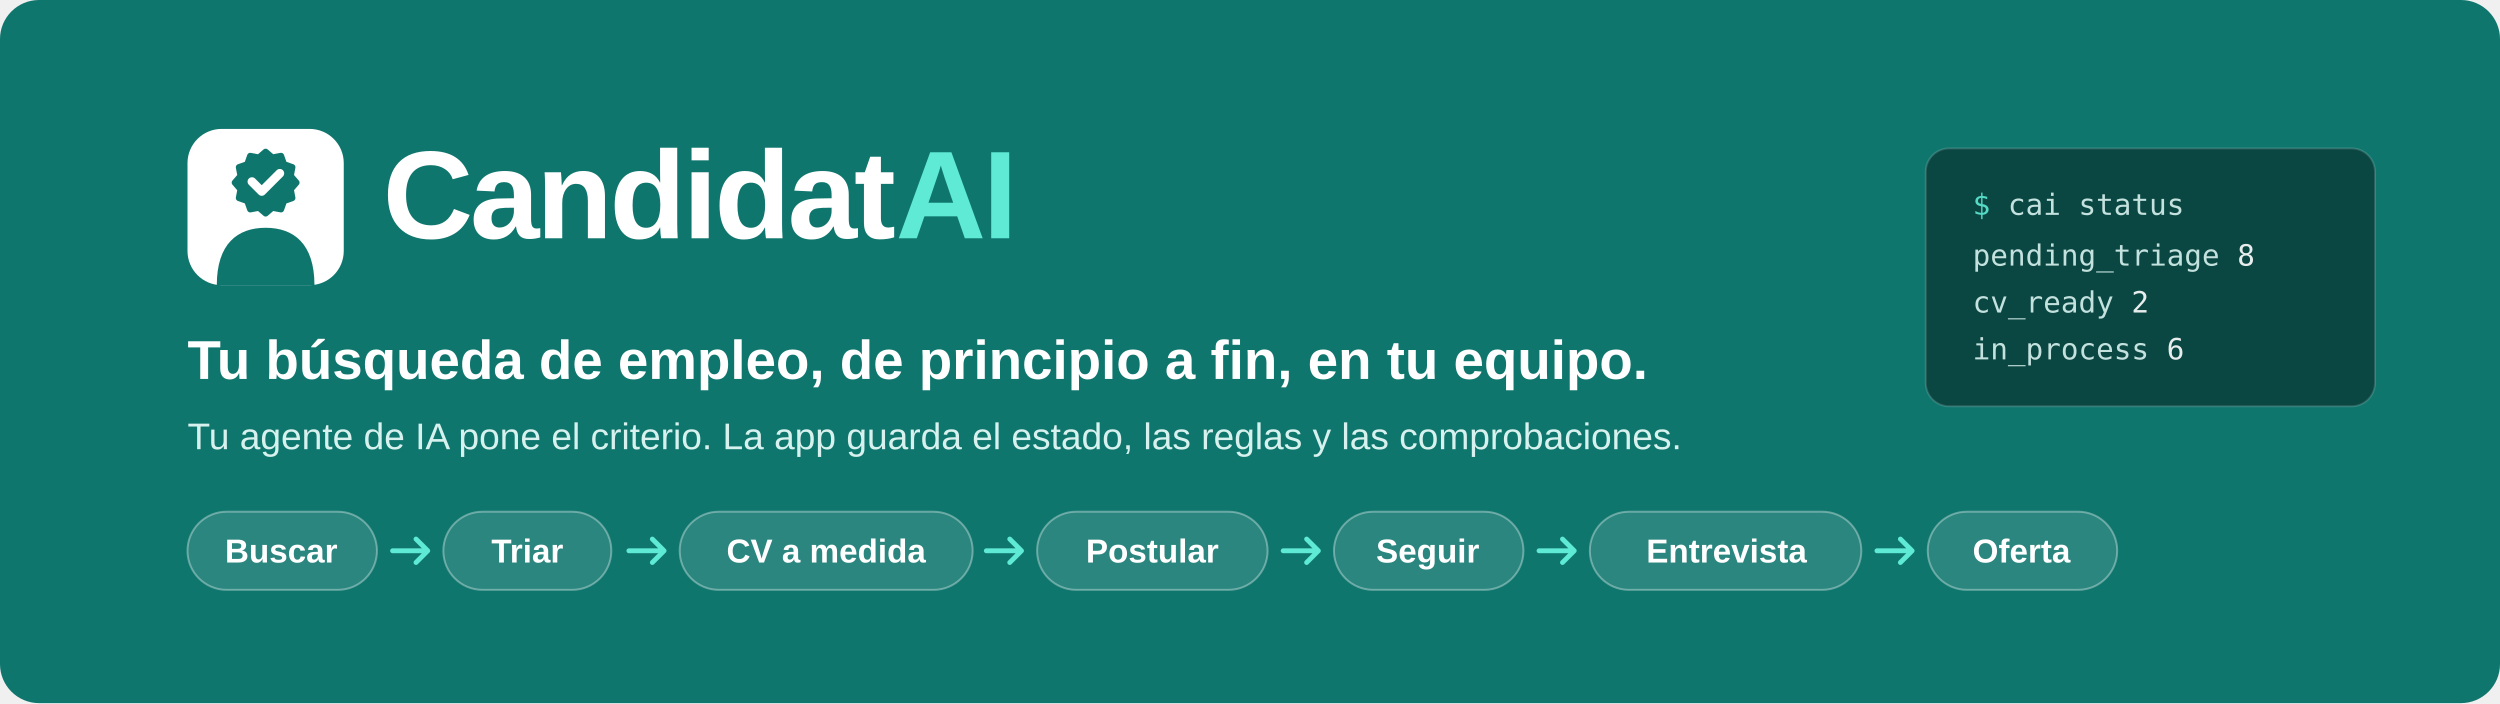
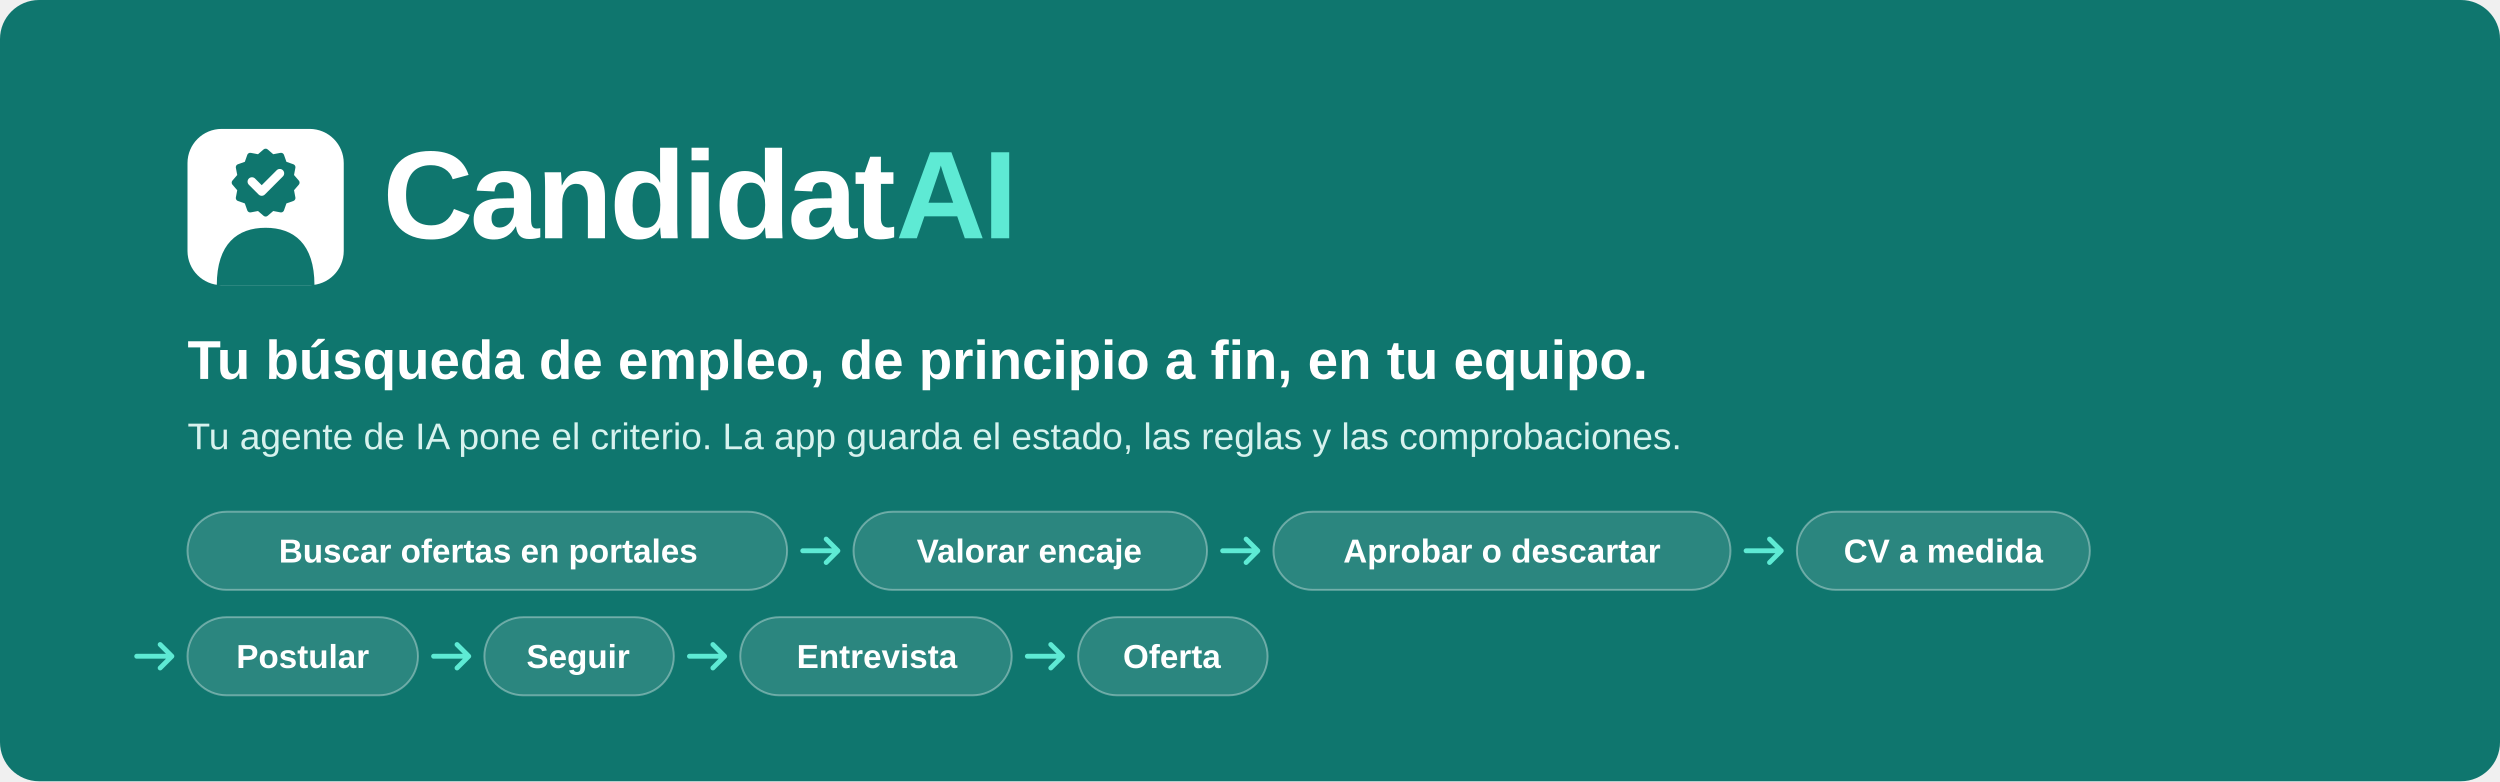
- <svg xmlns="http://www.w3.org/2000/svg" width="1280" height="360" viewBox="0 0 1280 360" role="img" aria-label="CandidatAI — Tu búsqueda de empleo, de principio a fin, en tu equipo.">
-   <rect width="1280" height="360" rx="20" fill="#0F766E" />
+ <svg xmlns="http://www.w3.org/2000/svg" width="1280" height="400" viewBox="0 0 1280 400" role="img" aria-label="CandidatAI — Tu búsqueda de empleo, de principio a fin, en tu equipo.">
+   <rect width="1280" height="400" rx="20" fill="#0F766E" />
  <g font-family="'Segoe UI', 'Helvetica Neue', Arial, sans-serif">
    <g transform="translate(96,66) scale(1.25)">
      <rect width="64" height="64" rx="14" fill="#ffffff" />
      <path d="M12 64 C12 47 20.5 40.5 32 40.5 C43.5 40.5 52 47 52 64 Z" fill="#0F766E" />
      <polygon points="32.00,9.40 34.74,11.76 38.30,11.09 39.50,14.50 42.91,15.70 42.24,19.26 44.60,22.00 42.24,24.74 42.91,28.30 39.50,29.50 38.30,32.91 34.74,32.24 32.00,34.60 29.26,32.24 25.70,32.91 24.50,29.50 21.09,28.30 21.76,24.74 19.40,22.00 21.76,19.26 21.09,15.70 24.50,14.50 25.70,11.09 29.26,11.76" fill="#0F766E" stroke="#0F766E" stroke-width="2.6" stroke-linejoin="round" />
      <path d="M26.4 21.6 L30.4 25.6 L37.8 18.2" fill="none" stroke="#ffffff" stroke-width="3.6" stroke-linecap="round" stroke-linejoin="round" />
    </g>
    <text x="196" y="122" font-size="64" font-weight="700" fill="#ffffff" letter-spacing="-1.6">Candidat<tspan fill="#5EEAD4">AI</tspan>
    </text>
    <text x="96" y="194" font-size="28" font-weight="600" fill="#ffffff">Tu búsqueda de empleo, de principio a fin, en tu equipo.</text>
    <text x="96" y="230" font-size="19" fill="#D7F2EE">Tu agente de IA pone el criterio. La app guarda el estado, las reglas y las comprobaciones.</text>
    <g transform="translate(96,262)">
-       <rect width="97" height="40" rx="20" fill="#ffffff" fill-opacity="0.12" stroke="#ffffff" stroke-opacity="0.35" />
-       <text x="48" y="26" text-anchor="middle" font-size="17" font-weight="600" fill="#ffffff">Buscar</text>
+       <rect width="307" height="40" rx="20" fill="#ffffff" fill-opacity="0.12" stroke="#ffffff" stroke-opacity="0.35" />
+       <text x="154" y="26" text-anchor="middle" font-size="17" font-weight="600" fill="#ffffff">Buscar ofertas en portales</text>
    </g>
-     <path d="M201 282 h18 m-6 -6 l6 6 l-6 6" stroke="#5EEAD4" stroke-width="2.5" fill="none" stroke-linecap="round" stroke-linejoin="round" />
-     <g transform="translate(227,262)">
-       <rect width="86" height="40" rx="20" fill="#ffffff" fill-opacity="0.12" stroke="#ffffff" stroke-opacity="0.35" />
-       <text x="43" y="26" text-anchor="middle" font-size="17" font-weight="600" fill="#ffffff">Triar</text>
+     <path d="M411 282 h18 m-6 -6 l6 6 l-6 6" stroke="#5EEAD4" stroke-width="2.5" fill="none" stroke-linecap="round" stroke-linejoin="round" />
+     <g transform="translate(437,262)">
+       <rect width="181" height="40" rx="20" fill="#ffffff" fill-opacity="0.12" stroke="#ffffff" stroke-opacity="0.35" />
+       <text x="90" y="26" text-anchor="middle" font-size="17" font-weight="600" fill="#ffffff">Valorar encaje</text>
    </g>
-     <path d="M322 282 h18 m-6 -6 l6 6 l-6 6" stroke="#5EEAD4" stroke-width="2.5" fill="none" stroke-linecap="round" stroke-linejoin="round" />
-     <g transform="translate(348,262)">
+     <path d="M626 282 h18 m-6 -6 l6 6 l-6 6" stroke="#5EEAD4" stroke-width="2.5" fill="none" stroke-linecap="round" stroke-linejoin="round" />
+     <g transform="translate(652,262)">
+       <rect width="234" height="40" rx="20" fill="#ffffff" fill-opacity="0.12" stroke="#ffffff" stroke-opacity="0.35" />
+       <text x="117" y="26" text-anchor="middle" font-size="17" font-weight="600" fill="#ffffff">Aprobar o descartar</text>
+     </g>
+     <path d="M894 282 h18 m-6 -6 l6 6 l-6 6" stroke="#5EEAD4" stroke-width="2.5" fill="none" stroke-linecap="round" stroke-linejoin="round" />
+     <g transform="translate(920,262)">
      <rect width="150" height="40" rx="20" fill="#ffffff" fill-opacity="0.12" stroke="#ffffff" stroke-opacity="0.35" />
      <text x="75" y="26" text-anchor="middle" font-size="17" font-weight="600" fill="#ffffff">CV a medida</text>
    </g>
-     <path d="M505 282 h18 m-6 -6 l6 6 l-6 6" stroke="#5EEAD4" stroke-width="2.5" fill="none" stroke-linecap="round" stroke-linejoin="round" />
-     <g transform="translate(531,262)">
+     <path d="M70 336 h18 m-6 -6 l6 6 l-6 6" stroke="#5EEAD4" stroke-width="2.5" fill="none" stroke-linecap="round" stroke-linejoin="round" />
+     <g transform="translate(96,316)">
      <rect width="118" height="40" rx="20" fill="#ffffff" fill-opacity="0.12" stroke="#ffffff" stroke-opacity="0.35" />
      <text x="59" y="26" text-anchor="middle" font-size="17" font-weight="600" fill="#ffffff">Postular</text>
    </g>
-     <path d="M657 282 h18 m-6 -6 l6 6 l-6 6" stroke="#5EEAD4" stroke-width="2.5" fill="none" stroke-linecap="round" stroke-linejoin="round" />
-     <g transform="translate(683,262)">
+     <path d="M222 336 h18 m-6 -6 l6 6 l-6 6" stroke="#5EEAD4" stroke-width="2.5" fill="none" stroke-linecap="round" stroke-linejoin="round" />
+     <g transform="translate(248,316)">
      <rect width="97" height="40" rx="20" fill="#ffffff" fill-opacity="0.12" stroke="#ffffff" stroke-opacity="0.35" />
      <text x="48" y="26" text-anchor="middle" font-size="17" font-weight="600" fill="#ffffff">Seguir</text>
    </g>
-     <path d="M788 282 h18 m-6 -6 l6 6 l-6 6" stroke="#5EEAD4" stroke-width="2.5" fill="none" stroke-linecap="round" stroke-linejoin="round" />
-     <g transform="translate(814,262)">
+     <path d="M353 336 h18 m-6 -6 l6 6 l-6 6" stroke="#5EEAD4" stroke-width="2.5" fill="none" stroke-linecap="round" stroke-linejoin="round" />
+     <g transform="translate(379,316)">
      <rect width="139" height="40" rx="20" fill="#ffffff" fill-opacity="0.12" stroke="#ffffff" stroke-opacity="0.35" />
      <text x="70" y="26" text-anchor="middle" font-size="17" font-weight="600" fill="#ffffff">Entrevista</text>
    </g>
-     <path d="M961 282 h18 m-6 -6 l6 6 l-6 6" stroke="#5EEAD4" stroke-width="2.5" fill="none" stroke-linecap="round" stroke-linejoin="round" />
-     <g transform="translate(987,262)">
+     <path d="M526 336 h18 m-6 -6 l6 6 l-6 6" stroke="#5EEAD4" stroke-width="2.5" fill="none" stroke-linecap="round" stroke-linejoin="round" />
+     <g transform="translate(552,316)">
      <rect width="97" height="40" rx="20" fill="#ffffff" fill-opacity="0.12" stroke="#ffffff" stroke-opacity="0.35" />
      <text x="48" y="26" text-anchor="middle" font-size="17" font-weight="600" fill="#ffffff">Oferta</text>
    </g>
  </g>
-   <g transform="translate(1010,110)" font-family="'Cascadia Code', Consolas, 'SF Mono', monospace" font-size="15" fill="#D7F2EE" fill-opacity="0.9">
-     <rect x="-24" y="-34" width="230" height="132" rx="12" fill="#06201E" fill-opacity="0.55" stroke="#ffffff" stroke-opacity="0.15" />
-     <text y="0">
-       <tspan fill="#5EEAD4">$</tspan> cai status</text>
-     <text y="26">pending_triage  <tspan fill="#ffffff">8</tspan>
-     </text>
-     <text y="50">cv_ready        <tspan fill="#ffffff">2</tspan>
-     </text>
-     <text y="74">in_process      <tspan fill="#ffffff">6</tspan>
-     </text>
-   </g>
</svg>
